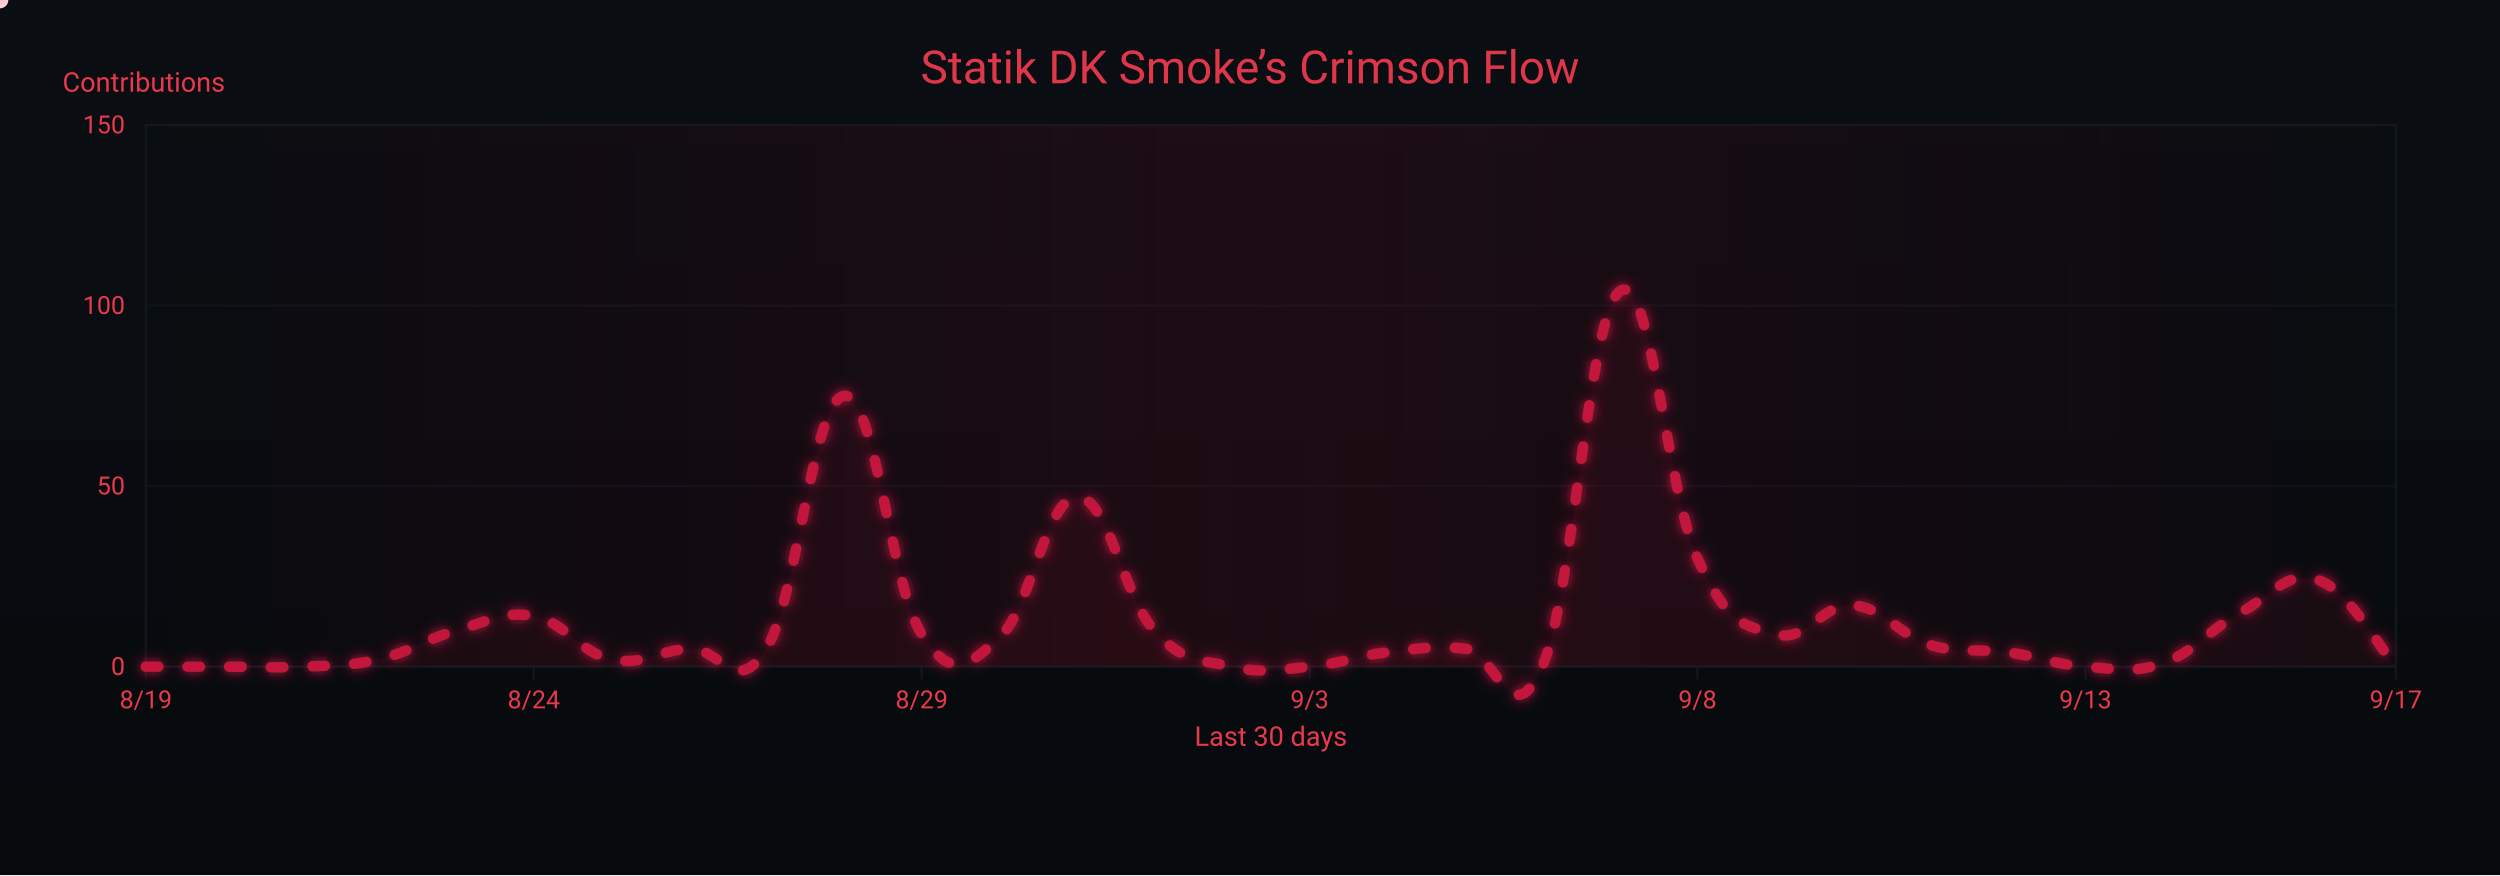
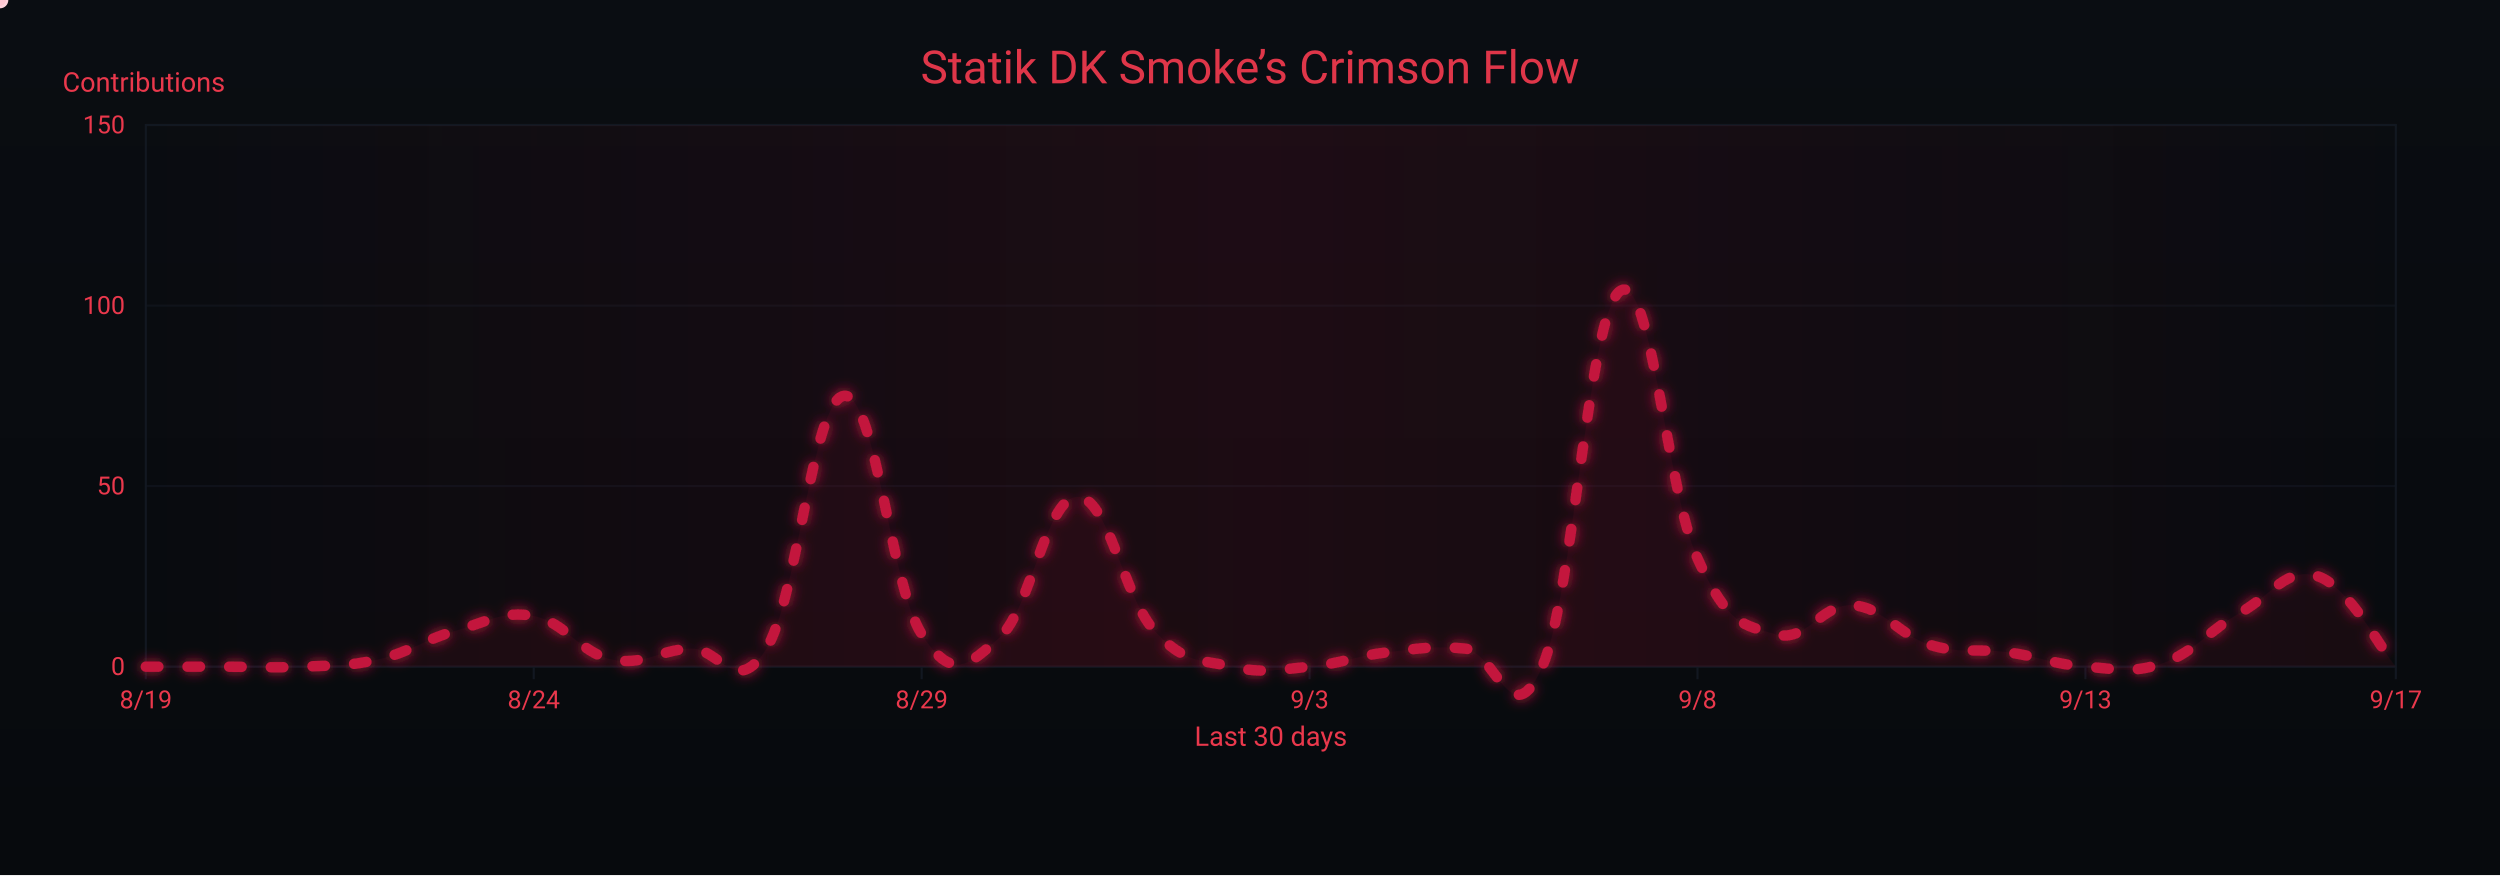
<svg xmlns="http://www.w3.org/2000/svg" width="1200" height="420" viewBox="0 0 1200 420" role="img" aria-label="Crimson Flow Graph">
  <defs>
    <linearGradient id="bgGrad" x1="0" y1="0" x2="0" y2="1">
      <stop offset="0%" stop-color="#0a0d12" />
      <stop offset="100%" stop-color="#070a0d" />
    </linearGradient>
    <filter id="glow">
      <feGaussianBlur stdDeviation="3" result="b1" />
      <feMerge>
        <feMergeNode in="b1" />
        <feMergeNode in="SourceGraphic" />
      </feMerge>
    </filter>
    <linearGradient id="sheen" x1="0" y1="0" x2="1" y2="0">
      <stop offset="0%" stop-color="#9b0e2a" stop-opacity="0" />
      <stop offset="50%" stop-color="#9b0e2a" stop-opacity=".14" />
      <stop offset="100%" stop-color="#9b0e2a" stop-opacity="0" />
      <animateTransform attributeName="gradientTransform" type="translate" from="-1 0" to="1 0" dur="9s" repeatCount="indefinite" />
    </linearGradient>
  </defs>
  <rect width="1200" height="420" fill="url(#bgGrad)" />
  <rect x="70" y="60" width="1080" height="260" fill="none" stroke="#121821" stroke-width="1" />
  <g font-family="ui-sans-serif,system-ui,-apple-system,Segoe UI,Roboto,Ubuntu,Arial" font-size="12">
    <path d="M70,320.0 H1150" stroke="#121821" stroke-width="1" opacity="0.6" />
    <text x="60" y="324.0" text-anchor="end" fill="#ea384c">0</text>
    <path d="M70,233.3 H1150" stroke="#121821" stroke-width="1" opacity="0.6" />
    <text x="60" y="237.3" text-anchor="end" fill="#ea384c">50</text>
    <path d="M70,146.7 H1150" stroke="#121821" stroke-width="1" opacity="0.6" />
    <text x="60" y="150.7" text-anchor="end" fill="#ea384c">100</text>
    <path d="M70,60.0 H1150" stroke="#121821" stroke-width="1" opacity="0.6" />
    <text x="60" y="64.0" text-anchor="end" fill="#ea384c">150</text>
    <text x="30" y="44" fill="#ea384c" font-size="13">Contributions</text>
  </g>
  <g font-family="ui-sans-serif,system-ui,-apple-system,Segoe UI,Roboto,Ubuntu,Arial" font-size="12">
    <path d="M70.0,320 V326" stroke="#121821" stroke-width="1" />
    <text x="70.0" y="340" text-anchor="middle" fill="#ea384c">8/19</text>
    <path d="M256.2,320 V326" stroke="#121821" stroke-width="1" />
    <text x="256.2" y="340" text-anchor="middle" fill="#ea384c">8/24</text>
    <path d="M442.4,320 V326" stroke="#121821" stroke-width="1" />
    <text x="442.4" y="340" text-anchor="middle" fill="#ea384c">8/29</text>
    <path d="M628.6,320 V326" stroke="#121821" stroke-width="1" />
    <text x="628.6" y="340" text-anchor="middle" fill="#ea384c">9/3</text>
    <path d="M814.8,320 V326" stroke="#121821" stroke-width="1" />
    <text x="814.8" y="340" text-anchor="middle" fill="#ea384c">9/8</text>
    <path d="M1001.0,320 V326" stroke="#121821" stroke-width="1" />
    <text x="1001.0" y="340" text-anchor="middle" fill="#ea384c">9/13</text>
    <path d="M1150.0,320 V326" stroke="#121821" stroke-width="1" />
    <text x="1150.0" y="340" text-anchor="middle" fill="#ea384c">9/17</text>
    <text x="610" y="358" text-anchor="middle" fill="#ea384c" font-size="13">Last 30 days</text>
  </g>
  <rect x="70" y="60" width="1080" height="260" fill="url(#sheen)" />
  <text x="600" y="40" text-anchor="middle" font-family="ui-sans-serif,system-ui,-apple-system,Segoe UI,Roboto,Ubuntu,Arial" font-size="22" fill="#ea384c" opacity=".95">Statik DK Smoke’s Crimson Flow</text>
-   <path d="M70.0,320.0 C77.4,320.0 92.3,320.0 107.2,320.0 C122.1,320.0 129.6,320.7 144.5,320.0 C159.4,319.3 166.8,320.0 181.7,316.5 C196.6,313.1 204.1,306.8 219.0,302.7 C233.9,298.5 241.3,293.0 256.2,295.7 C271.1,298.5 278.6,313.4 293.4,316.5 C308.3,319.7 315.8,312.4 330.7,311.3 C345.6,310.3 353.0,335.6 367.9,311.3 C382.8,287.1 390.3,191.4 405.2,190.0 C420.1,188.6 427.5,281.2 442.4,304.4 C457.3,327.6 464.8,319.3 479.7,306.1 C494.6,293.0 502.0,239.2 516.9,238.5 C531.8,237.8 539.2,286.4 554.1,302.7 C569.0,319.0 576.5,316.5 591.4,320.0 C606.3,323.5 613.7,321.4 628.6,320.0 C643.5,318.6 651.0,314.8 665.9,313.1 C680.8,311.3 688.2,309.9 703.1,311.3 C718.0,312.7 725.4,354.3 740.3,320.0 C755.2,285.7 762.7,150.1 777.6,139.7 C792.5,129.3 799.9,235.1 814.8,268.0 C829.7,300.9 837.2,299.9 852.1,304.4 C867.0,308.9 874.4,289.5 889.3,290.5 C904.2,291.6 911.7,305.1 926.6,309.6 C941.4,314.1 948.9,311.0 963.8,313.1 C978.7,315.1 986.1,319.0 1001.0,320.0 C1015.9,321.0 1023.4,323.5 1038.3,318.3 C1053.2,313.1 1060.6,302.0 1075.5,294.0 C1090.4,286.0 1097.9,273.2 1112.8,278.4 C1127.7,283.6 1142.6,311.7 1150.0,320.0 L 1150,320 L 70,320 Z" fill="#7a0f26" opacity=".13">
+   <path d="M70.0,320.0 C77.4,320.0 92.3,320.0 107.2,320.0 C122.1,320.0 129.6,320.7 144.5,320.0 C159.4,319.3 166.8,320.0 181.7,316.5 C196.6,313.1 204.1,306.8 219.0,302.7 C233.9,298.5 241.3,293.0 256.2,295.7 C271.1,298.5 278.6,313.4 293.4,316.5 C308.3,319.7 315.8,312.4 330.7,311.3 C345.6,310.3 353.0,335.6 367.9,311.3 C382.8,287.1 390.3,191.4 405.2,190.0 C420.1,188.6 427.5,281.2 442.4,304.4 C457.3,327.6 464.8,319.3 479.7,306.1 C494.6,293.0 502.0,239.2 516.9,238.5 C531.8,237.8 539.2,286.4 554.1,302.7 C569.0,319.0 576.5,316.5 591.4,320.0 C606.3,323.5 613.7,321.4 628.6,320.0 C643.5,318.6 651.0,314.8 665.9,313.1 C680.8,311.3 688.2,309.9 703.1,311.3 C718.0,312.7 725.4,354.3 740.3,320.0 C755.2,285.7 762.7,150.1 777.6,139.7 C792.5,129.3 799.9,235.1 814.8,268.0 C829.7,300.9 837.2,299.9 852.1,304.4 C867.0,308.9 874.4,289.5 889.3,290.5 C904.2,291.6 911.7,305.1 926.6,309.6 C941.4,314.1 948.9,311.0 963.8,313.1 C978.7,315.1 986.1,319.0 1001.0,320.0 C1015.9,321.0 1023.4,323.5 1038.3,318.3 C1053.2,313.1 1060.6,302.3 1075.5,294.0 C1090.4,285.7 1097.9,271.5 1112.8,276.7 C1127.7,281.9 1142.6,311.3 1150.0,320.0 L 1150,320 L 70,320 Z" fill="#7a0f26" opacity=".13">
    <animate attributeName="opacity" values=".10;.17;.10" dur="6s" repeatCount="indefinite" />
  </path>
-   <path id="curve" d="M70.0,320.0 C77.4,320.0 92.3,320.0 107.2,320.0 C122.1,320.0 129.6,320.7 144.5,320.0 C159.4,319.3 166.8,320.0 181.7,316.5 C196.6,313.1 204.1,306.8 219.0,302.7 C233.9,298.5 241.3,293.0 256.2,295.7 C271.1,298.5 278.6,313.4 293.4,316.5 C308.3,319.7 315.8,312.4 330.7,311.3 C345.6,310.3 353.0,335.6 367.9,311.3 C382.8,287.1 390.3,191.4 405.2,190.0 C420.1,188.6 427.5,281.2 442.4,304.4 C457.3,327.6 464.8,319.3 479.7,306.1 C494.6,293.0 502.0,239.2 516.9,238.5 C531.8,237.8 539.2,286.4 554.1,302.7 C569.0,319.0 576.5,316.5 591.4,320.0 C606.3,323.5 613.7,321.4 628.6,320.0 C643.5,318.6 651.0,314.8 665.9,313.1 C680.8,311.3 688.2,309.9 703.1,311.3 C718.0,312.7 725.4,354.3 740.3,320.0 C755.2,285.7 762.7,150.1 777.6,139.7 C792.5,129.3 799.9,235.1 814.8,268.0 C829.7,300.9 837.2,299.9 852.1,304.4 C867.0,308.9 874.4,289.5 889.3,290.5 C904.2,291.6 911.7,305.1 926.6,309.6 C941.4,314.1 948.9,311.0 963.8,313.1 C978.7,315.1 986.1,319.0 1001.0,320.0 C1015.9,321.0 1023.4,323.5 1038.3,318.3 C1053.2,313.1 1060.6,302.0 1075.5,294.0 C1090.4,286.0 1097.9,273.2 1112.8,278.4 C1127.7,283.6 1142.6,311.7 1150.0,320.0" fill="none" stroke="#c3193d" stroke-width="5" stroke-linecap="round" stroke-linejoin="round" stroke-dasharray="6 14" filter="url(#glow)">
+   <path id="curve" d="M70.0,320.0 C77.4,320.0 92.3,320.0 107.2,320.0 C122.1,320.0 129.6,320.7 144.5,320.0 C159.4,319.3 166.8,320.0 181.7,316.5 C196.6,313.1 204.1,306.8 219.0,302.7 C233.9,298.5 241.3,293.0 256.2,295.7 C271.1,298.5 278.6,313.4 293.4,316.5 C308.3,319.7 315.8,312.4 330.7,311.3 C345.6,310.3 353.0,335.6 367.9,311.3 C382.8,287.1 390.3,191.4 405.2,190.0 C420.1,188.6 427.5,281.2 442.4,304.4 C457.3,327.6 464.8,319.3 479.7,306.1 C494.6,293.0 502.0,239.2 516.9,238.5 C531.8,237.8 539.2,286.4 554.1,302.7 C569.0,319.0 576.5,316.5 591.4,320.0 C606.3,323.5 613.7,321.4 628.6,320.0 C643.5,318.6 651.0,314.8 665.9,313.1 C680.8,311.3 688.2,309.9 703.1,311.3 C718.0,312.7 725.4,354.3 740.3,320.0 C755.2,285.7 762.7,150.1 777.6,139.7 C792.5,129.3 799.9,235.1 814.8,268.0 C829.7,300.9 837.2,299.9 852.1,304.4 C867.0,308.9 874.4,289.5 889.3,290.5 C904.2,291.6 911.7,305.1 926.6,309.6 C941.4,314.1 948.9,311.0 963.8,313.1 C978.7,315.1 986.1,319.0 1001.0,320.0 C1015.9,321.0 1023.4,323.5 1038.3,318.3 C1053.2,313.1 1060.6,302.3 1075.5,294.0 C1090.4,285.7 1097.9,271.5 1112.8,276.7 C1127.7,281.9 1142.6,311.3 1150.0,320.0" fill="none" stroke="#c3193d" stroke-width="5" stroke-linecap="round" stroke-linejoin="round" stroke-dasharray="6 14" filter="url(#glow)">
    <animate attributeName="stroke-dashoffset" values="0;-220" dur="4.8s" repeatCount="indefinite" />
  </path>
  <g fill="#ffd1db">
    <circle r="4">
      <animateMotion dur="7s" rotate="auto" repeatCount="indefinite">
        <mpath href="#curve" />
      </animateMotion>
      <animate attributeName="opacity" values="1;.3;1" dur="2.2s" repeatCount="indefinite" />
    </circle>
    <circle r="3" fill="#ffffff">
      <animateMotion dur="8.2s" begin="1s" rotate="auto" repeatCount="indefinite">
        <mpath href="#curve" />
      </animateMotion>
      <animate attributeName="opacity" values=".7;.2;.7" dur="2.4s" repeatCount="indefinite" />
    </circle>
    <circle r="3" fill="#ffc7d3">
      <animateMotion dur="6s" begin="2s" rotate="auto" repeatCount="indefinite">
        <mpath href="#curve" />
      </animateMotion>
      <animate attributeName="opacity" values=".8;.3;.8" dur="2s" repeatCount="indefinite" />
    </circle>
  </g>
</svg>
